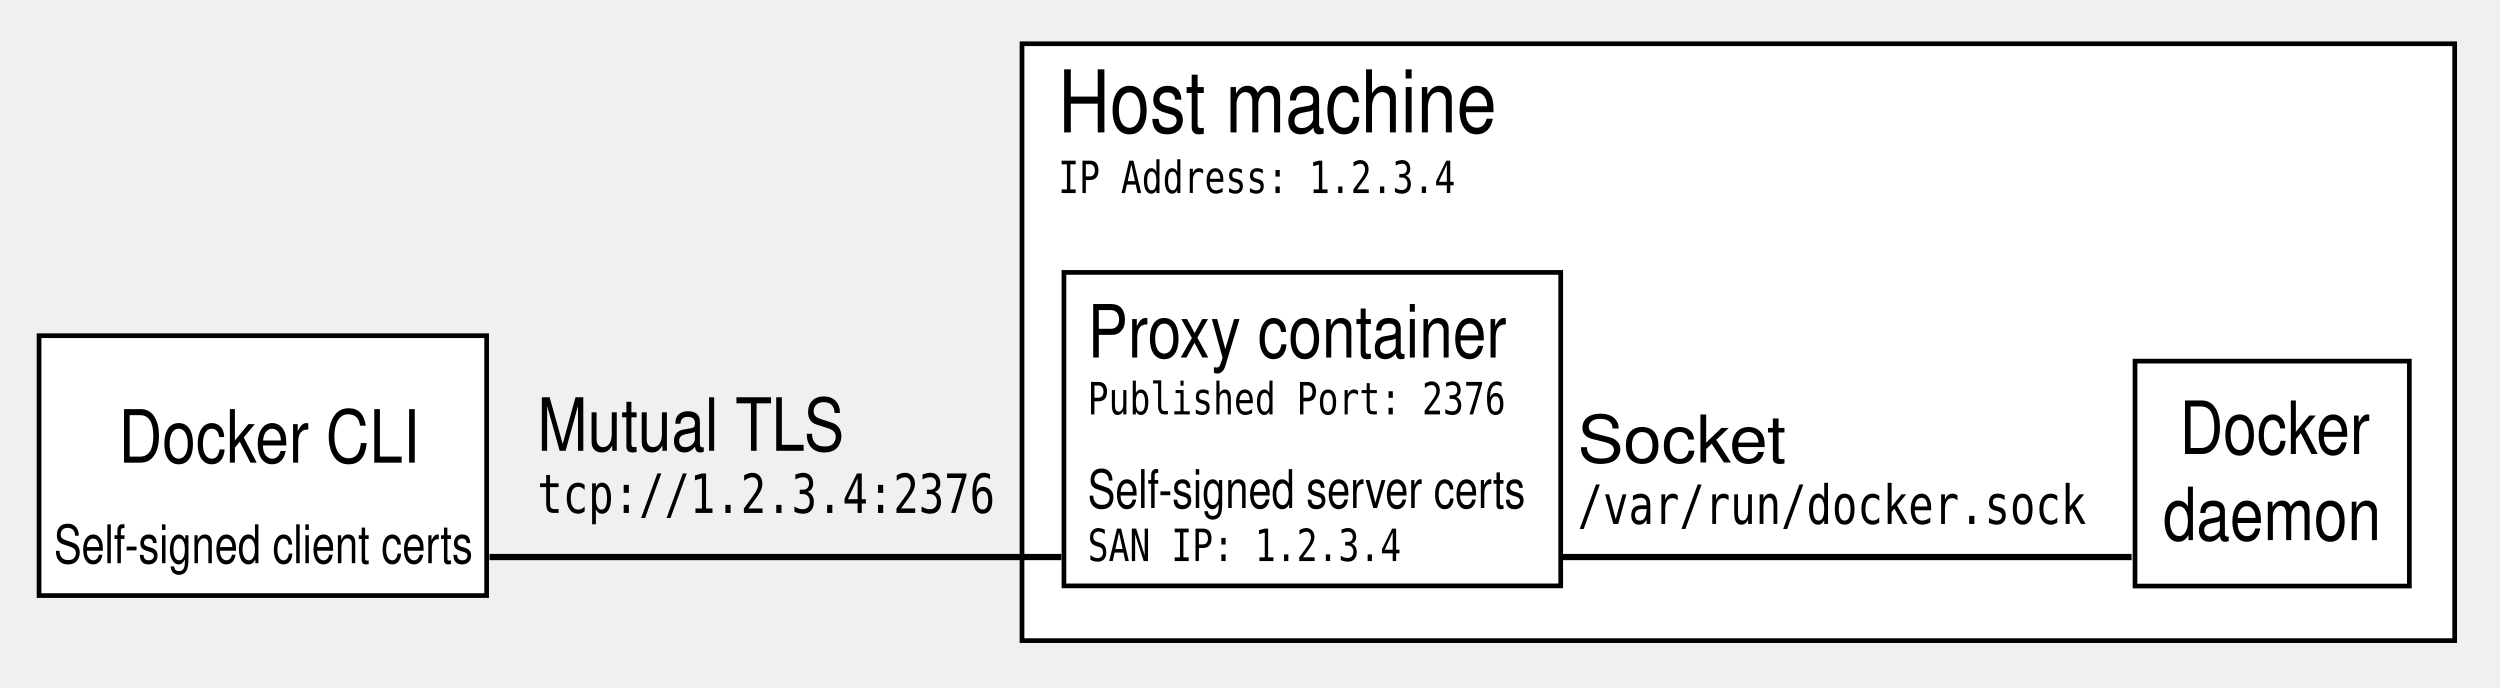
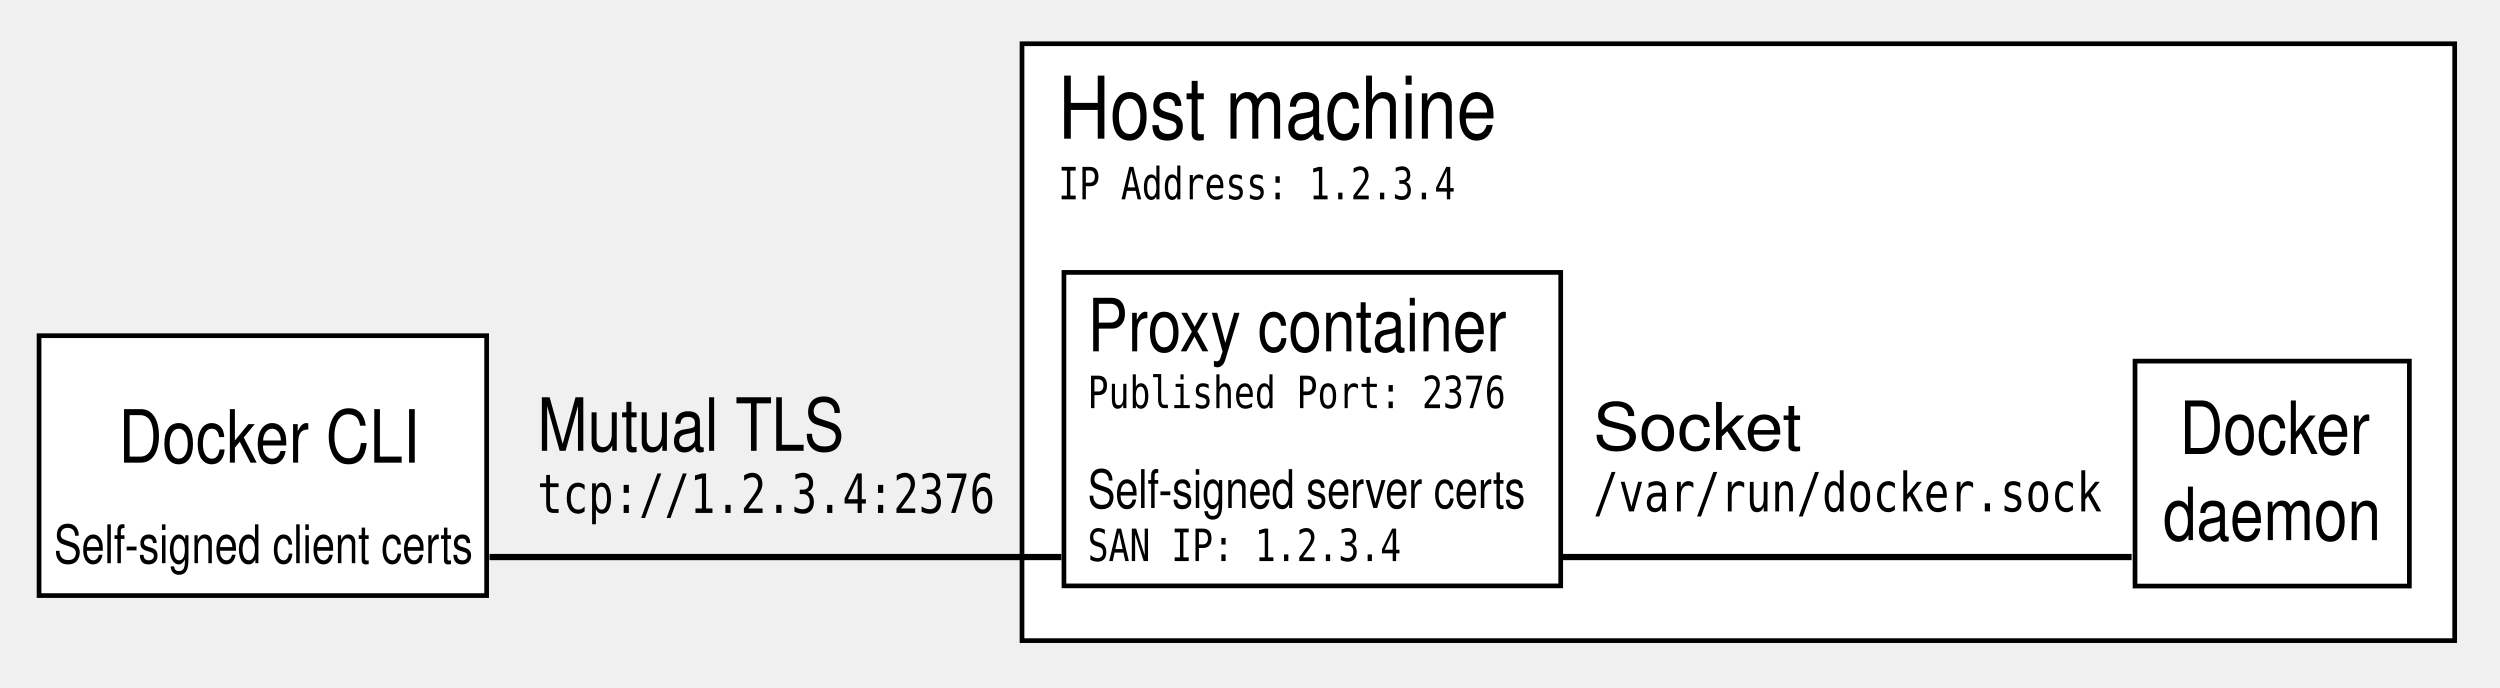
<svg xmlns="http://www.w3.org/2000/svg" width="800" height="220">
  <g>
-     <rect stroke="#000" fill="#fff" stroke-width="1.5" x="327.044" y="14" width="458.456" height="191" id="svg_4" />
-     <rect stroke="#000" fill="#fff" stroke-width="1.5" x="340.463" y="87.171" width="158.966" height="100.311" id="svg_5" />
-     <rect stroke="#000" fill="#fff" stroke-width="1.5" x="12.5" y="107.422" width="143.224" height="83.161" id="svg_3" />
-     <rect stroke="#000" fill="#fff" stroke-width="1.5" x="683.206" y="115.559" width="87.791" height="71.98" id="svg_1" />
-     <line stroke="#000" fill="none" stroke-width="2" stroke-dasharray="null" stroke-linejoin="null" stroke-linecap="null" x1="156.663" y1="178.252" x2="339.648" y2="178.252" id="svg_12" />
-     <text stroke="#000" transform="matrix(0.5632079,0,0,0.7219218,199.8783,38.30287) " xml:space="preserve" text-anchor="start" font-family="Monospace" font-size="24" y="179.182" x="541.472" stroke-width="0" fill="#000000" id="svg_18">/var/run/docker.sock</text>
-     <text stroke="#000" transform="matrix(0.5632079,0,0,0.7219218,-157.8013,14.11905) " xml:space="preserve" text-anchor="start" font-family="Monospace" font-size="24" y="207.817" x="585.459" stroke-width="0" fill="#000000" id="svg_20">tcp://1.2.3.4:2376</text>
-     <text stroke="#000" transform="matrix(0.5547928,0,0,0.7111354,9.252872,111.4298) " xml:space="preserve" text-anchor="start" font-family="Helvetica, Arial, sans-serif" font-size="24" y="96.741" x="14.419" stroke-width="0" fill="#000000" id="svg_23">Self-signed client certs</text>
-     <text stroke="#000" transform="matrix(0.5547928,0,0,0.7111354,9.252872,111.4298) " xml:space="preserve" text-anchor="start" font-family="Helvetica, Arial, sans-serif" font-size="24" y="71.91" x="610.675" stroke-width="0" fill="#000000" id="svg_25">Self-signed server certs</text>
-     <text stroke="#000" transform="matrix(0.4628378,0,0,0.5932672,103.7444,96.61093) " xml:space="preserve" text-anchor="start" font-family="Monospace" font-size="24" y="139.772" x="527.849" stroke-width="0" fill="#000000" id="svg_27">SAN IP: 1.2.3.4</text>
-     <text stroke="#000" transform="matrix(0.4628378,0,0,0.5932672,103.7444,96.61093) " xml:space="preserve" text-anchor="start" font-family="Monospace" font-size="24" y="-58.7" x="507.482" stroke-width="0" fill="#000000" id="svg_29">IP Address: 1.2.3.4</text>
-     <text stroke="#000" transform="matrix(0.4628378,0,0,0.5932672,103.7444,96.61093) " xml:space="preserve" text-anchor="start" font-family="Monospace" font-size="24" y="60.666" x="527.857" stroke-width="0" fill="#000000" id="svg_30">Published Port: 2376</text>
-     <line stroke="#000" id="svg_7" fill="none" stroke-width="2" stroke-dasharray="null" stroke-linejoin="null" stroke-linecap="null" x1="499.13" y1="178.252" x2="682.115" y2="178.252" />
-     <text stroke="#000" transform="matrix(0.9567304,0,0,1.152631,17.38533,4.432413) " xml:space="preserve" text-anchor="start" font-family="Helvetica, Arial, sans-serif" font-size="24" y="32.911" x="335.771" stroke-width="0" fill="#000000" id="svg_28">Host machine</text>
-     <text stroke="#000" transform="matrix(0.805627,0,0,0.9788671,7.849035,51.76431) " xml:space="preserve" text-anchor="start" font-family="Helvetica, Arial, sans-serif" font-size="24" id="svg_9" y="98.359" x="37.377" stroke-width="0" fill="#000000">Docker CLI</text>
-     <text stroke="#000" transform="matrix(0.805627,0,0,0.9788671,7.849035,51.76431) " xml:space="preserve" text-anchor="start" font-family="Helvetica, Arial, sans-serif" font-size="24" y="123.691" x="849.424" stroke-width="0" fill="#000000" id="svg_6">daemon</text>
-     <text stroke="#000" transform="matrix(0.805627,0,0,0.9788671,7.849035,51.76431) " xml:space="preserve" text-anchor="start" font-family="Helvetica, Arial, sans-serif" font-size="24" y="95.532" x="856.008" stroke-width="0" fill="#000000" id="svg_8">Docker</text>
-     <text stroke="#000" transform="matrix(0.9169776,0,0,0.8778061,-1.113537,47.10653) " xml:space="preserve" text-anchor="start" font-family="Helvetica, Arial, sans-serif" font-size="24" y="114.924" x="551.759" stroke-width="0" fill="#000000" id="svg_17">Socket</text>
-     <text stroke="#000" transform="matrix(0.805627,0,0,0.9788671,7.849035,51.76431) " xml:space="preserve" text-anchor="start" font-family="Helvetica, Arial, sans-serif" font-size="24" y="94.493" x="203.683" stroke-width="0" fill="#000000" id="svg_19">Mutual TLS</text>
-     <text stroke="#000" transform="matrix(0.805627,0,0,0.9788671,7.849035,51.76431) " xml:space="preserve" text-anchor="start" font-family="Helvetica, Arial, sans-serif" font-size="24" y="64.003" x="422.291" stroke-width="0" fill="#000000" id="svg_21">Proxy container</text>
+     <rect id="svg_4" height="191" width="458.456" y="14" x="327.044" stroke-width="1.5" fill="#fff" stroke="#000" />
+     <rect id="svg_5" height="100.311" width="158.966" y="87.171" x="340.463" stroke-width="1.5" fill="#fff" stroke="#000" />
+     <rect id="svg_3" height="83.161" width="143.224" y="107.422" x="12.5" stroke-width="1.5" fill="#fff" stroke="#000" />
+     <rect id="svg_1" height="71.98" width="87.791" y="115.559" x="683.206" stroke-width="1.5" fill="#fff" stroke="#000" />
+     <line id="svg_12" y2="178.252" x2="339.648" y1="178.252" x1="156.663" stroke-linecap="null" stroke-linejoin="null" stroke-dasharray="null" stroke-width="2" fill="none" stroke="#000" />
+     <text id="svg_18" fill="#000000" stroke-width="0" x="550.349" y="173.641" font-size="24" font-family="Monospace" text-anchor="start" xml:space="preserve" transform="matrix(0.5632079,0,0,0.7219218,199.8783,38.30287) " stroke="#000">/var/run/docker.sock</text>
+     <text id="svg_20" fill="#000000" stroke-width="0" x="585.459" y="207.817" font-size="24" font-family="Monospace" text-anchor="start" xml:space="preserve" transform="matrix(0.5632079,0,0,0.7219218,-157.8013,14.11905) " stroke="#000">tcp://1.2.3.4:2376</text>
+     <text id="svg_23" fill="#000000" stroke-width="0" x="14.419" y="96.741" font-size="24" font-family="Helvetica, Arial, sans-serif" text-anchor="start" xml:space="preserve" transform="matrix(0.5547928,0,0,0.7111354,9.252872,111.4298) " stroke="#000">Self-signed client certs</text>
+     <text id="svg_25" fill="#000000" stroke-width="0" x="610.675" y="71.91" font-size="24" font-family="Helvetica, Arial, sans-serif" text-anchor="start" xml:space="preserve" transform="matrix(0.5547928,0,0,0.7111354,9.252872,111.4298) " stroke="#000">Self-signed server certs</text>
+     <text id="svg_27" fill="#000000" stroke-width="0" x="527.849" y="139.772" font-size="24" font-family="Monospace" text-anchor="start" xml:space="preserve" transform="matrix(0.4628378,0,0,0.5932672,103.7444,96.61093) " stroke="#000">SAN IP: 1.2.3.4</text>
+     <text id="svg_29" fill="#000000" stroke-width="0" x="507.482" y="-55.329" font-size="24" font-family="Monospace" text-anchor="start" xml:space="preserve" transform="matrix(0.4628378,0,0,0.5932672,103.7444,96.61093) " stroke="#000">IP Address: 1.2.3.4</text>
+     <text id="svg_30" fill="#000000" stroke-width="0" x="527.857" y="57.295" font-size="24" font-family="Monospace" text-anchor="start" xml:space="preserve" transform="matrix(0.4628378,0,0,0.5932672,103.7444,96.61093) " stroke="#000">Published Port: 2376</text>
+     <line y2="178.252" x2="682.115" y1="178.252" x1="499.13" stroke-linecap="null" stroke-linejoin="null" stroke-dasharray="null" stroke-width="2" fill="none" id="svg_7" stroke="#000" />
+     <text id="svg_28" fill="#000000" stroke-width="0" x="335.771" y="34.646" font-size="24" font-family="Helvetica, Arial, sans-serif" text-anchor="start" xml:space="preserve" transform="matrix(0.9567304,0,0,1.152631,17.38533,4.432413) " stroke="#000">Host machine</text>
+     <text fill="#000000" stroke-width="0" x="37.377" y="98.359" id="svg_9" font-size="24" font-family="Helvetica, Arial, sans-serif" text-anchor="start" xml:space="preserve" transform="matrix(0.805627,0,0,0.9788671,7.849035,51.76431) " stroke="#000">Docker CLI</text>
+     <text id="svg_6" fill="#000000" stroke-width="0" x="849.424" y="123.691" font-size="24" font-family="Helvetica, Arial, sans-serif" text-anchor="start" xml:space="preserve" transform="matrix(0.805627,0,0,0.9788671,7.849035,51.76431) " stroke="#000">daemon</text>
+     <text id="svg_8" fill="#000000" stroke-width="0" x="856.008" y="95.532" font-size="24" font-family="Helvetica, Arial, sans-serif" text-anchor="start" xml:space="preserve" transform="matrix(0.805627,0,0,0.9788671,7.849035,51.76431) " stroke="#000">Docker</text>
+     <text id="svg_17" fill="#000000" stroke-width="0" x="557.212" y="110.367" font-size="24" font-family="Helvetica, Arial, sans-serif" text-anchor="start" xml:space="preserve" transform="matrix(0.9169776,0,0,0.8778061,-1.113537,47.10653) " stroke="#000">Socket</text>
+     <text id="svg_19" fill="#000000" stroke-width="0" x="203.683" y="94.493" font-size="24" font-family="Helvetica, Arial, sans-serif" text-anchor="start" xml:space="preserve" transform="matrix(0.805627,0,0,0.9788671,7.849035,51.76431) " stroke="#000">Mutual TLS</text>
+     <text id="svg_21" fill="#000000" stroke-width="0" x="422.291" y="61.96" font-size="24" font-family="Helvetica, Arial, sans-serif" text-anchor="start" xml:space="preserve" transform="matrix(0.805627,0,0,0.9788671,7.849035,51.76431) " stroke="#000">Proxy container</text>
  </g>
</svg>
